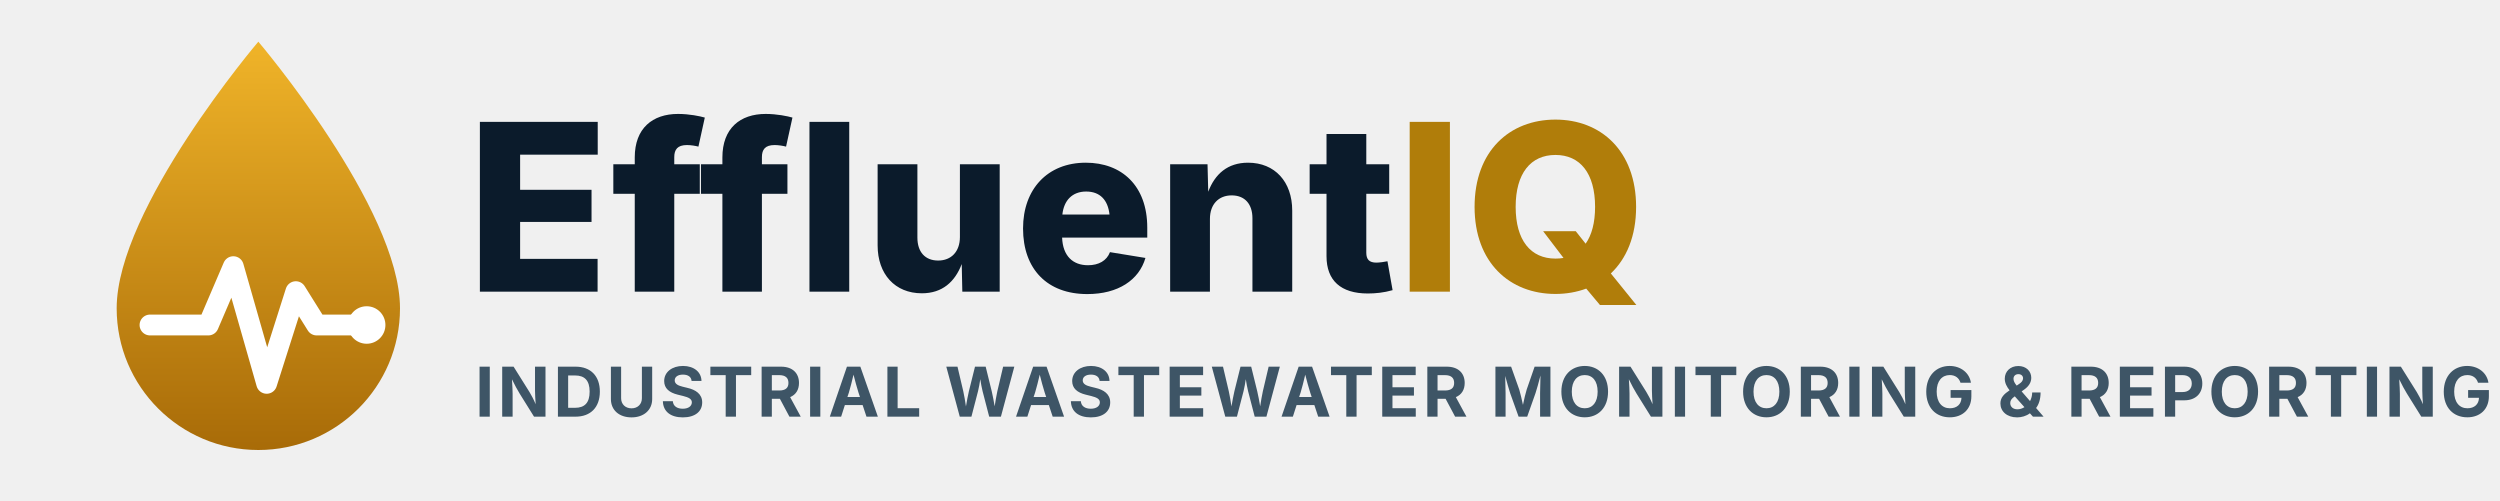
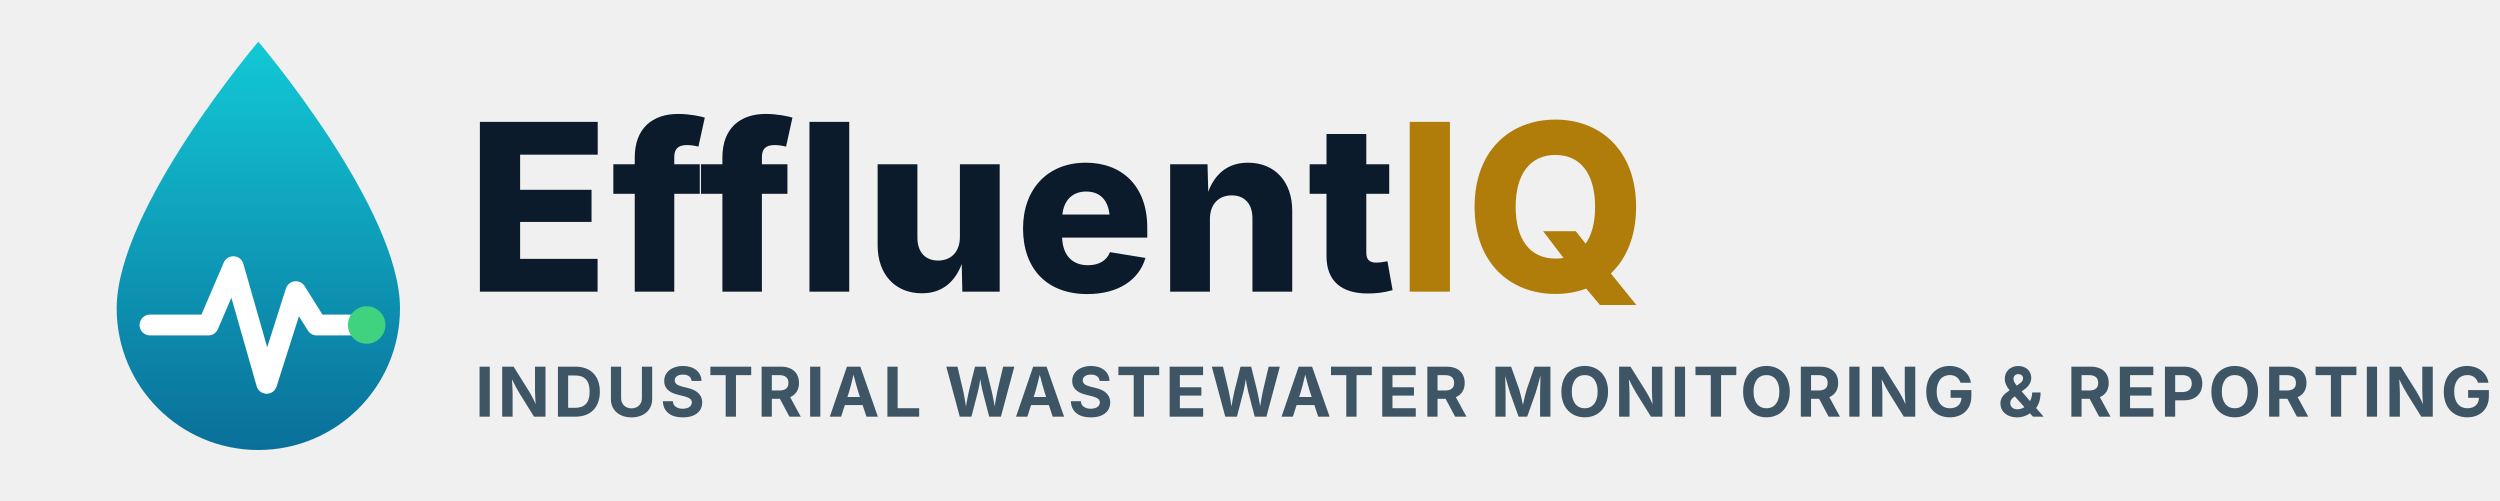
<svg xmlns="http://www.w3.org/2000/svg" viewBox="0 0 600 120" role="img" aria-labelledby="t">
  <defs>
    <linearGradient id="drop" x1="0" y1="0" x2="0" y2="1">
-       <stop offset="0" stop-color="#f0b429" />
-       <stop offset="1" stop-color="#a86b08" />
+       <stop offset="0" stop-color="#12c9d6" />
+       <stop offset="1" stop-color="#0a6f99" />
    </linearGradient>
  </defs>
  <g transform="translate(10 8)">
    <path d="M52 2 C52 2 18 42 18 66 A34 34 0 0 0 86 66 C86 42 52 2 52 2 Z" fill="url(#drop)" />
    <path d="M26 70 H40 L46 56 L54 84 L61 62 L66 70 H78" fill="none" stroke="#ffffff" stroke-width="5" stroke-linecap="round" stroke-linejoin="round" />
-     <circle cx="78" cy="70" r="4.5" fill="#ffffff" />
+     <circle cx="78" cy="70" r="4.5" fill="#3fd27f" />
  </g>
  <text x="112" y="70" font-family="'Segoe UI','Inter',Arial,sans-serif" font-size="56" font-weight="800" letter-spacing="0.5" fill="#0b1b2b">Effluent<tspan fill="#b07d0a">IQ</tspan>
  </text>
  <text x="114" y="100" font-family="'Segoe UI','Inter',Arial,sans-serif" font-size="16.5" font-weight="700" letter-spacing="0.8" fill="#3e5566">INDUSTRIAL WASTEWATER MONITORING &amp; REPORTING</text>
</svg>
